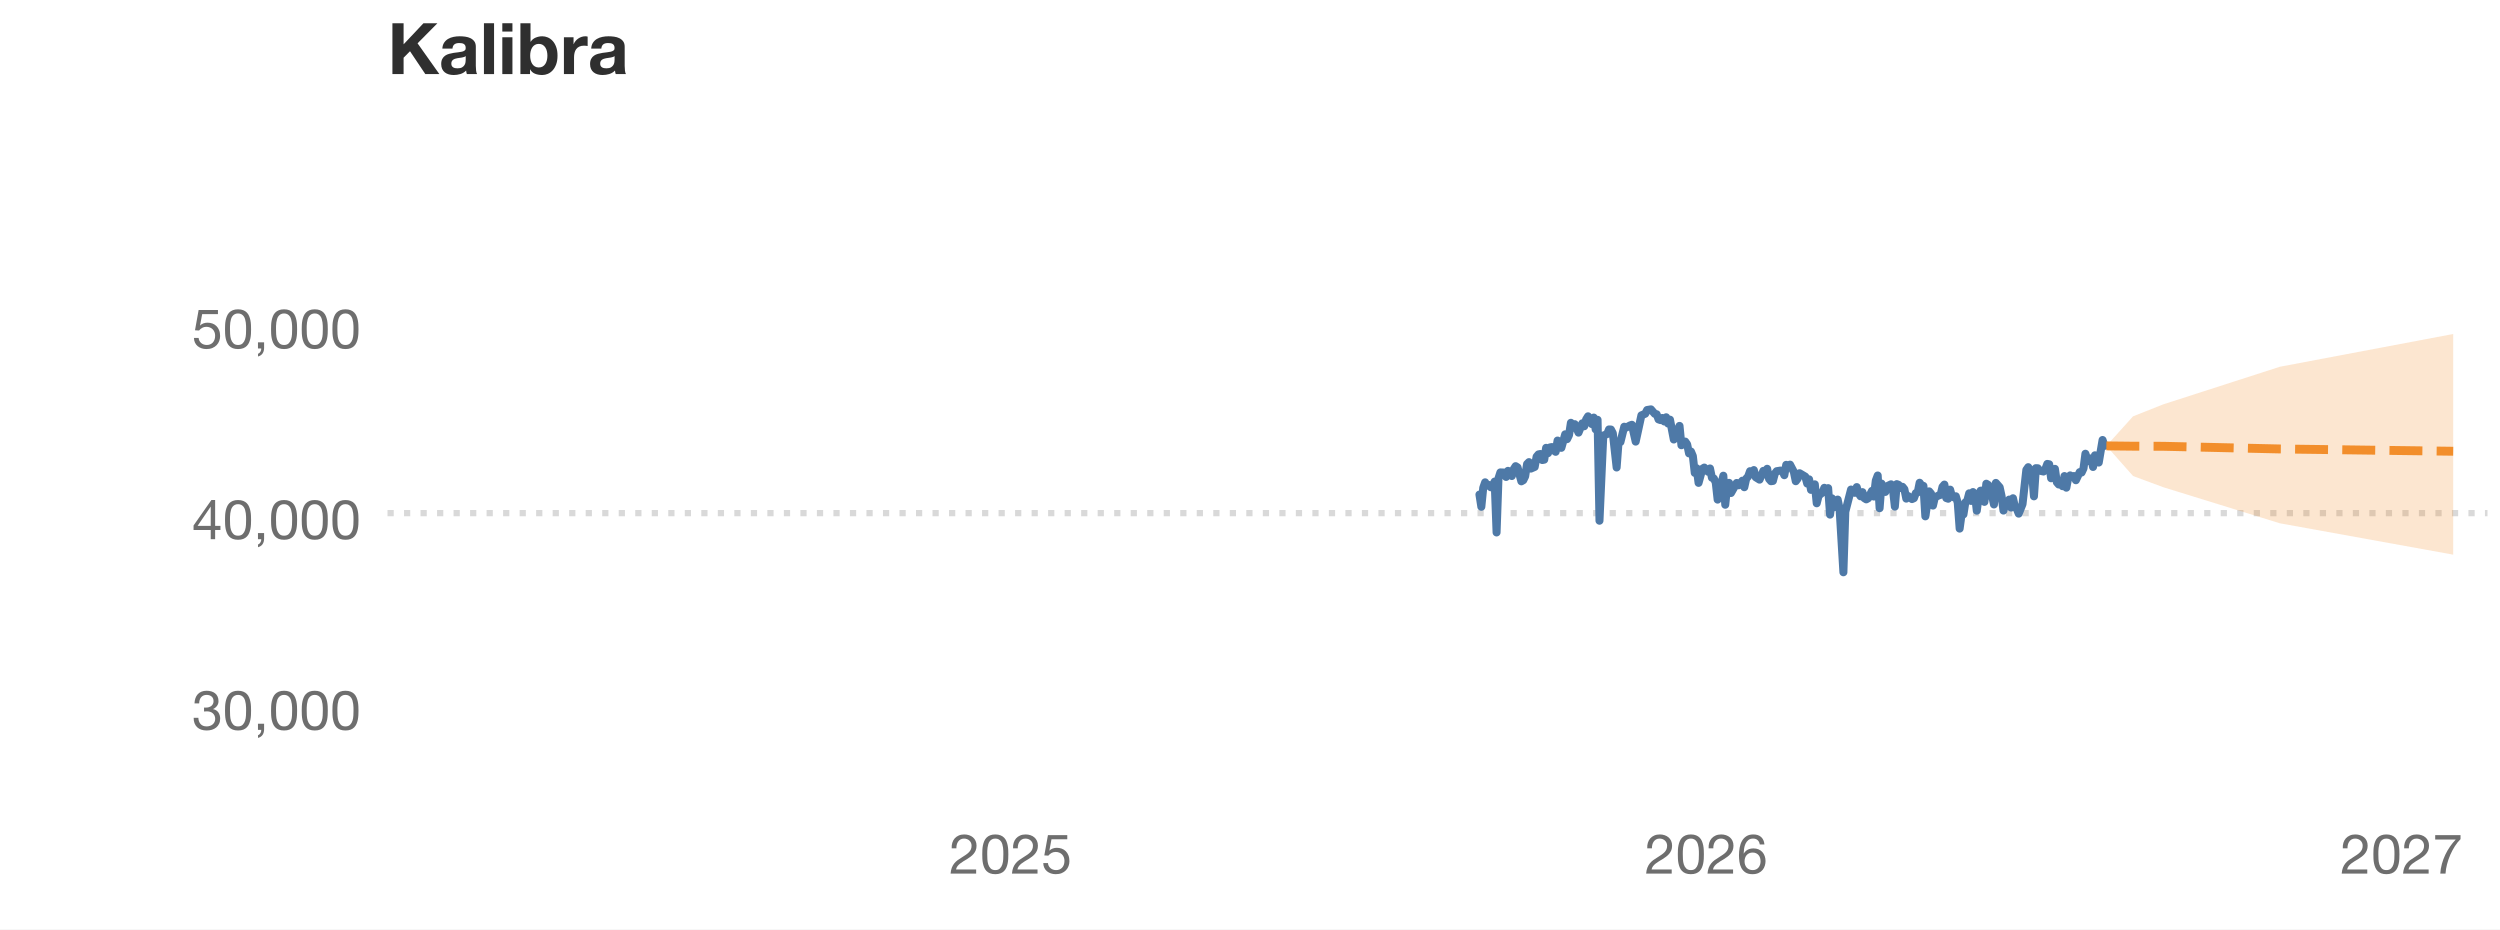
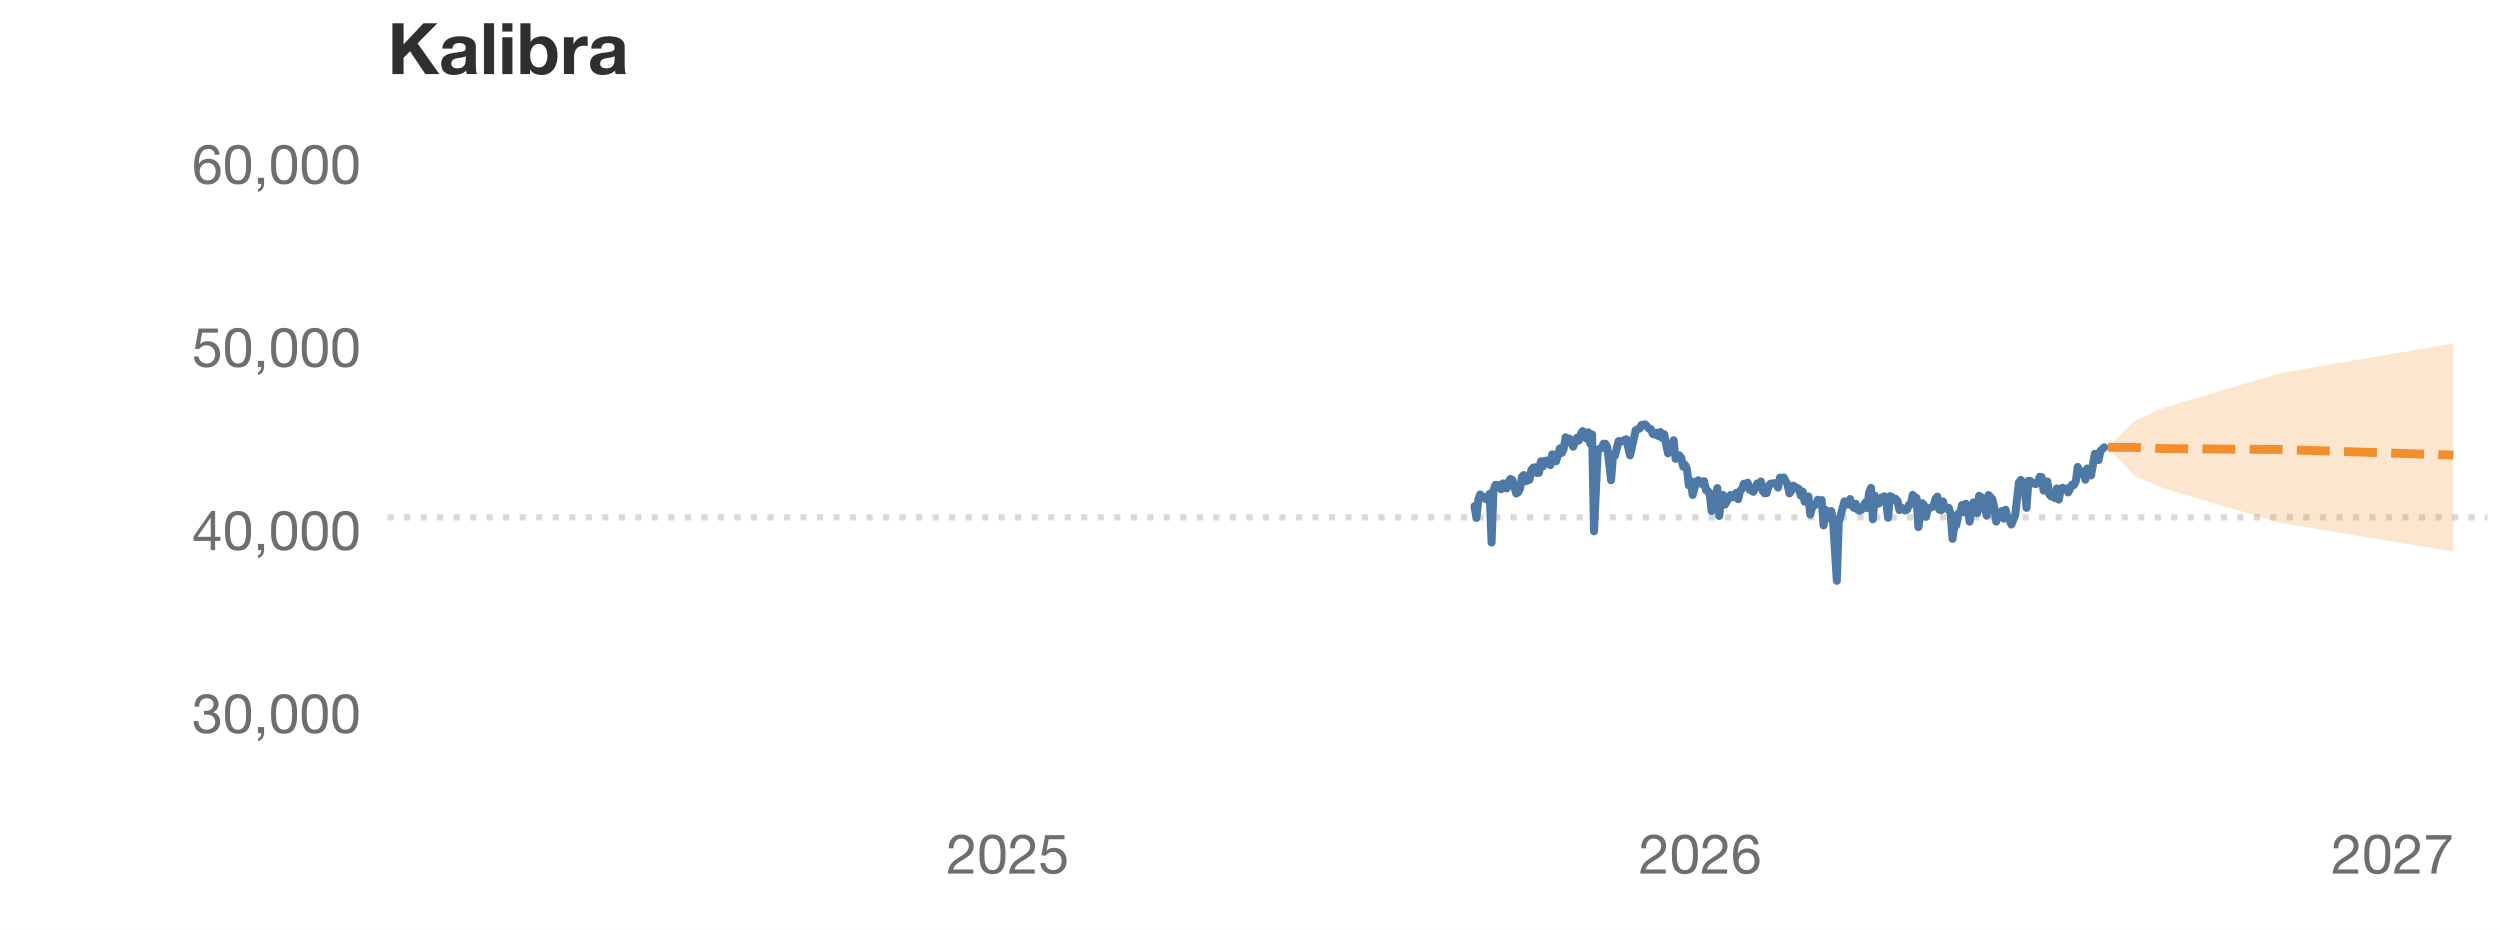
<svg xmlns="http://www.w3.org/2000/svg" xmlns:xlink="http://www.w3.org/1999/xlink" width="280.8pt" height="104.4pt" viewBox="0 0 280.8 104.4" version="1.1">
  <defs>
    <style type="text/css">*{stroke-linejoin: round; stroke-linecap: butt}</style>
  </defs>
  <g id="figure_1">
    <g id="patch_1">
      <path d="M 0 104.4  L 280.8 104.4  L 280.8 0  L 0 0  z " style="fill: #ffffff" />
    </g>
    <g id="axes_1">
      <g id="patch_2">
        <path d="M 43.524 88.218  L 279.396 88.218  L 279.396 16.182  L 43.524 16.182  z " style="fill: #ffffff" />
      </g>
      <g id="matplotlib.axis_1">
        <g id="xtick_1">
          <g id="line2d_1" />
          <g id="text_1">
-             <g style="fill: #6e6e6e" transform="translate(106.6214 98.1204) scale(0.062 -0.062)">
+             <g style="fill: #6e6e6e" transform="translate(106.3053 98.1204) scale(0.062 -0.062)">
              <defs>
                <path id="HelveticaNeue-19" d="M 282 2931  L 826 2931  Q 819 3136 867 3337  Q 915 3539 1024 3699  Q 1133 3859 1302 3958  Q 1472 4058 1709 4058  Q 1888 4058 2048 4000  Q 2208 3942 2326 3833  Q 2445 3725 2515 3574  Q 2586 3424 2586 3238  Q 2586 3002 2512 2822  Q 2438 2643 2294 2489  Q 2150 2336 1932 2185  Q 1715 2035 1427 1856  Q 1190 1715 972 1555  Q 755 1395 582 1184  Q 410 973 298 688  Q 186 403 154 0  L 3117 0  L 3117 480  L 787 480  Q 826 691 950 854  Q 1075 1018 1251 1158  Q 1427 1299 1638 1424  Q 1850 1549 2061 1677  Q 2272 1811 2470 1958  Q 2669 2106 2822 2288  Q 2976 2470 3069 2700  Q 3162 2931 3162 3232  Q 3162 3552 3050 3795  Q 2938 4038 2746 4201  Q 2554 4365 2294 4451  Q 2035 4538 1741 4538  Q 1382 4538 1100 4416  Q 819 4294 630 4080  Q 442 3866 352 3571  Q 262 3277 282 2931  z " transform="scale(0.015625)" />
                <path id="HelveticaNeue-17" d="M 845 2234  Q 845 2400 848 2601  Q 851 2803 880 3004  Q 909 3206 963 3398  Q 1018 3590 1123 3734  Q 1229 3878 1389 3968  Q 1549 4058 1779 4058  Q 2010 4058 2170 3968  Q 2330 3878 2435 3734  Q 2541 3590 2595 3398  Q 2650 3206 2678 3004  Q 2707 2803 2710 2601  Q 2714 2400 2714 2234  Q 2714 1978 2698 1661  Q 2682 1344 2595 1065  Q 2509 787 2317 595  Q 2125 403 1779 403  Q 1434 403 1242 595  Q 1050 787 963 1065  Q 877 1344 861 1661  Q 845 1978 845 2234  z M 269 2227  Q 269 1978 281 1709  Q 294 1440 345 1184  Q 397 928 493 701  Q 589 474 755 301  Q 922 128 1174 29  Q 1427 -70 1779 -70  Q 2138 -70 2387 29  Q 2637 128 2803 301  Q 2970 474 3066 701  Q 3162 928 3213 1184  Q 3264 1440 3277 1709  Q 3290 1978 3290 2227  Q 3290 2477 3277 2745  Q 3264 3014 3213 3270  Q 3162 3526 3066 3756  Q 2970 3987 2803 4160  Q 2637 4333 2384 4435  Q 2131 4538 1779 4538  Q 1427 4538 1174 4435  Q 922 4333 755 4160  Q 589 3987 493 3756  Q 397 3526 345 3270  Q 294 3014 281 2745  Q 269 2477 269 2227  z " transform="scale(0.015625)" />
                <path id="HelveticaNeue-1c" d="M 3008 3981  L 3008 4461  L 768 4461  L 346 2106  L 813 2080  Q 973 2272 1181 2390  Q 1389 2509 1658 2509  Q 1888 2509 2077 2432  Q 2266 2355 2400 2217  Q 2534 2080 2608 1891  Q 2682 1702 2682 1478  Q 2682 1210 2605 1008  Q 2528 806 2397 672  Q 2266 538 2090 470  Q 1914 403 1722 403  Q 1517 403 1347 464  Q 1178 525 1053 637  Q 928 749 854 899  Q 781 1050 768 1222  L 224 1222  Q 230 915 345 672  Q 461 429 659 265  Q 858 102 1117 16  Q 1376 -70 1670 -70  Q 2067 -70 2364 54  Q 2662 179 2860 390  Q 3059 602 3158 874  Q 3258 1146 3258 1434  Q 3258 1824 3142 2115  Q 3027 2406 2828 2601  Q 2630 2797 2361 2893  Q 2093 2989 1792 2989  Q 1562 2989 1328 2909  Q 1094 2829 947 2662  L 934 2675  L 1178 3981  L 3008 3981  z " transform="scale(0.015625)" />
              </defs>
              <use xlink:href="#HelveticaNeue-19" />
              <use xlink:href="#HelveticaNeue-17" transform="translate(55.59375 0)" />
              <use xlink:href="#HelveticaNeue-19" transform="translate(111.1875 0)" />
              <use xlink:href="#HelveticaNeue-1c" transform="translate(166.7812 0)" />
            </g>
          </g>
        </g>
        <g id="xtick_2">
          <g id="line2d_2" />
          <g id="text_2">
-             <g style="fill: #6e6e6e" transform="translate(184.746 98.1204) scale(0.062 -0.062)">
+             <g style="fill: #6e6e6e" transform="translate(184.077 98.1204) scale(0.062 -0.062)">
              <defs>
                <path id="HelveticaNeue-1d" d="M 2650 3379  L 3194 3379  Q 3142 3942 2809 4240  Q 2477 4538 1914 4538  Q 1427 4538 1107 4333  Q 787 4128 595 3789  Q 403 3450 323 3011  Q 243 2573 243 2106  Q 243 1747 297 1363  Q 352 979 518 659  Q 685 339 992 134  Q 1299 -70 1805 -70  Q 2234 -70 2525 74  Q 2816 218 2992 438  Q 3168 659 3245 928  Q 3322 1197 3322 1446  Q 3322 1760 3226 2029  Q 3130 2298 2954 2496  Q 2778 2694 2518 2806  Q 2259 2918 1933 2918  Q 1562 2918 1277 2777  Q 992 2637 800 2323  L 787 2336  Q 794 2598 838 2899  Q 883 3200 1001 3459  Q 1120 3718 1331 3888  Q 1542 4058 1888 4058  Q 2214 4058 2412 3872  Q 2611 3686 2650 3379  z M 1830 2438  Q 2061 2438 2233 2355  Q 2406 2272 2521 2134  Q 2637 1997 2691 1808  Q 2746 1619 2746 1408  Q 2746 1210 2685 1027  Q 2624 845 2509 704  Q 2394 563 2224 483  Q 2054 403 1830 403  Q 1606 403 1430 483  Q 1254 563 1136 697  Q 1018 832 954 1017  Q 890 1203 890 1414  Q 890 1626 950 1814  Q 1011 2003 1132 2140  Q 1254 2278 1427 2358  Q 1600 2438 1830 2438  z " transform="scale(0.015625)" />
              </defs>
              <use xlink:href="#HelveticaNeue-19" />
              <use xlink:href="#HelveticaNeue-17" transform="translate(55.59375 0)" />
              <use xlink:href="#HelveticaNeue-19" transform="translate(111.1875 0)" />
              <use xlink:href="#HelveticaNeue-1d" transform="translate(166.7812 0)" />
            </g>
          </g>
        </g>
        <g id="xtick_3">
          <g id="line2d_3" />
          <g id="text_3">
-             <g style="fill: #6e6e6e" transform="translate(262.8706 98.1204) scale(0.062 -0.062)">
+             <g style="fill: #6e6e6e" transform="translate(261.8487 98.1204) scale(0.062 -0.062)">
              <defs>
                <path id="HelveticaNeue-1e" d="M 3258 3994  L 3258 4461  L 320 4461  L 320 3949  L 2701 3949  Q 2342 3571 2032 3123  Q 1722 2675 1485 2172  Q 1248 1670 1097 1123  Q 947 576 909 0  L 1517 0  Q 1549 531 1696 1094  Q 1843 1658 2076 2189  Q 2310 2720 2611 3187  Q 2912 3654 3258 3994  z " transform="scale(0.015625)" />
              </defs>
              <use xlink:href="#HelveticaNeue-19" />
              <use xlink:href="#HelveticaNeue-17" transform="translate(55.59375 0)" />
              <use xlink:href="#HelveticaNeue-19" transform="translate(111.1875 0)" />
              <use xlink:href="#HelveticaNeue-1e" transform="translate(166.7812 0)" />
            </g>
          </g>
        </g>
      </g>
      <g id="matplotlib.axis_2">
        <g id="ytick_1">
          <g id="line2d_4" />
          <g id="text_4">
-             <g style="fill: #6e6e6e" transform="translate(21.56653 81.98112) scale(0.062 -0.062)">
+             <g style="fill: #6e6e6e" transform="translate(21.56653 82.34862) scale(0.062 -0.062)">
              <defs>
                <path id="HelveticaNeue-1a" d="M 1395 2592  L 1395 2131  Q 1549 2150 1722 2150  Q 1926 2150 2102 2096  Q 2278 2042 2406 1930  Q 2534 1818 2611 1654  Q 2688 1491 2688 1280  Q 2688 1075 2608 912  Q 2528 749 2393 637  Q 2259 525 2080 464  Q 1901 403 1702 403  Q 1235 403 992 681  Q 749 960 736 1402  L 192 1402  Q 186 1050 291 774  Q 397 499 595 310  Q 794 122 1075 26  Q 1357 -70 1702 -70  Q 2022 -70 2307 16  Q 2592 102 2803 275  Q 3014 448 3139 707  Q 3264 966 3264 1306  Q 3264 1715 3062 2016  Q 2861 2317 2445 2406  L 2445 2419  Q 2714 2541 2893 2777  Q 3072 3014 3072 3322  Q 3072 3635 2966 3865  Q 2861 4096 2675 4243  Q 2490 4390 2237 4464  Q 1984 4538 1690 4538  Q 1350 4538 1091 4429  Q 832 4320 659 4128  Q 486 3936 393 3667  Q 301 3398 288 3072  L 832 3072  Q 832 3270 883 3449  Q 934 3629 1040 3763  Q 1146 3898 1309 3978  Q 1472 4058 1690 4058  Q 2035 4058 2265 3875  Q 2496 3693 2496 3328  Q 2496 3149 2425 3008  Q 2355 2867 2236 2774  Q 2118 2682 1961 2634  Q 1805 2586 1632 2586  L 1517 2586  Q 1485 2586 1453 2586  Q 1427 2586 1395 2592  z " transform="scale(0.015625)" />
                <path id="HelveticaNeue-13" d="M 531 710  L 531 0  L 909 0  Q 915 -77 899 -166  Q 883 -256 838 -342  Q 794 -429 720 -502  Q 646 -576 538 -614  L 538 -934  Q 909 -826 1075 -563  Q 1242 -301 1242 64  L 1242 710  L 531 710  z " transform="scale(0.015625)" />
              </defs>
              <use xlink:href="#HelveticaNeue-1a" />
              <use xlink:href="#HelveticaNeue-17" transform="translate(55.59375 0)" />
              <use xlink:href="#HelveticaNeue-13" transform="translate(111.1875 0)" />
              <use xlink:href="#HelveticaNeue-17" transform="translate(138.9844 0)" />
              <use xlink:href="#HelveticaNeue-17" transform="translate(194.5781 0)" />
              <use xlink:href="#HelveticaNeue-17" transform="translate(250.1719 0)" />
            </g>
          </g>
        </g>
        <g id="ytick_2">
          <g id="line2d_5" />
          <g id="text_5">
-             <g style="fill: #6e6e6e" transform="translate(21.56653 60.55978) scale(0.062 -0.062)">
+             <g style="fill: #6e6e6e" transform="translate(21.56653 61.78409) scale(0.062 -0.062)">
              <defs>
                <path id="HelveticaNeue-1b" d="M 2170 1542  L 646 1542  L 2157 3763  L 2170 3763  L 2170 1542  z M 2682 1542  L 2682 4538  L 2246 4538  L 179 1587  L 179 1062  L 2170 1062  L 2170 0  L 2682 0  L 2682 1062  L 3296 1062  L 3296 1542  L 2682 1542  z " transform="scale(0.015625)" />
              </defs>
              <use xlink:href="#HelveticaNeue-1b" />
              <use xlink:href="#HelveticaNeue-17" transform="translate(55.59375 0)" />
              <use xlink:href="#HelveticaNeue-13" transform="translate(111.1875 0)" />
              <use xlink:href="#HelveticaNeue-17" transform="translate(138.9844 0)" />
              <use xlink:href="#HelveticaNeue-17" transform="translate(194.5781 0)" />
              <use xlink:href="#HelveticaNeue-17" transform="translate(250.1719 0)" />
            </g>
          </g>
        </g>
        <g id="ytick_3">
          <g id="line2d_6" />
          <g id="text_6">
-             <g style="fill: #6e6e6e" transform="translate(21.56653 39.13844) scale(0.062 -0.062)">
+             <g style="fill: #6e6e6e" transform="translate(21.56653 41.21956) scale(0.062 -0.062)">
              <use xlink:href="#HelveticaNeue-1c" />
              <use xlink:href="#HelveticaNeue-17" transform="translate(55.59375 0)" />
              <use xlink:href="#HelveticaNeue-13" transform="translate(111.1875 0)" />
              <use xlink:href="#HelveticaNeue-17" transform="translate(138.9844 0)" />
              <use xlink:href="#HelveticaNeue-17" transform="translate(194.5781 0)" />
              <use xlink:href="#HelveticaNeue-17" transform="translate(250.1719 0)" />
            </g>
          </g>
        </g>
+         <g id="ytick_4">
+           <g id="line2d_7" />
+           <g id="text_7">
+             <g style="fill: #6e6e6e" transform="translate(21.56653 20.65504) scale(0.062 -0.062)">
+               <use xlink:href="#HelveticaNeue-1d" />
+               <use xlink:href="#HelveticaNeue-17" transform="translate(55.59375 0)" />
+               <use xlink:href="#HelveticaNeue-13" transform="translate(111.1875 0)" />
+               <use xlink:href="#HelveticaNeue-17" transform="translate(138.9844 0)" />
+               <use xlink:href="#HelveticaNeue-17" transform="translate(194.5781 0)" />
+               <use xlink:href="#HelveticaNeue-17" transform="translate(250.1719 0)" />
+             </g>
+           </g>
+         </g>
      </g>
-       <g id="line2d_7">
-         <path d="M 43.524 57.637  L 279.396 57.637  " clip-path="url(#p4168e3e8b4)" style="fill: none; stroke-dasharray: 0.7,1.155; stroke-dashoffset: 0; stroke: #d9d9d9; stroke-width: 0.7" />
+       <g id="line2d_8">
+         <path d="M 43.524 58.108  L 279.396 58.108  " clip-path="url(#p4eba8d6023)" style="fill: none; stroke-dasharray: 0.7,1.155; stroke-dashoffset: 0; stroke: #d9d9d9; stroke-width: 0.7" />
      </g>
      <g id="FillBetweenPolyCollection_1">
        <defs>
-           <path id="m14ca77105c" d="M 236.588 -54.317  L 236.588 -54.317  L 239.585 -50.933  L 243.009 -49.665  L 256.066 -45.625  L 275.543 -42.101  L 275.543 -66.886  L 275.543 -66.886  L 256.066 -63.205  L 243.009 -58.994  L 239.585 -57.64  L 236.588 -54.317  z " />
+           <path id="m8c618afa47" d="M 236.781 -54.155  L 236.781 -54.155  L 239.764 -50.939  L 243.174 -49.49  L 256.171 -45.647  L 275.561 -42.438  L 275.561 -65.832  L 275.561 -65.832  L 256.171 -62.505  L 243.174 -58.652  L 239.764 -57.144  L 236.781 -54.155  z " />
        </defs>
-         <g clip-path="url(#p4168e3e8b4)">
-           <use xlink:href="#m14ca77105c" x="0" y="104.4" style="fill: #f28e2b; fill-opacity: 0.22" />
+         <g clip-path="url(#p4eba8d6023)">
+           <use xlink:href="#m8c618afa47" x="0" y="104.4" style="fill: #f28e2b; fill-opacity: 0.22" />
        </g>
      </g>
-       <g id="line2d_8">
-         <path d="M 166.169 55.55  L 166.383 56.922  L 166.597 54.786  L 166.811 54.174  L 167.025 54.55  L 167.239 54.474  L 167.453 54.732  L 167.667 54.526  L 167.881 54.089  L 168.095 59.805  L 168.309 53.725  L 168.523 53.061  L 168.951 53.078  L 169.165 53.571  L 169.379 52.886  L 169.594 53.315  L 169.808 53.466  L 170.022 52.688  L 170.236 52.359  L 170.45 52.494  L 170.878 54.062  L 171.092 53.939  L 171.306 53.499  L 171.52 52.119  L 171.734 51.906  L 171.948 52.633  L 172.376 52.446  L 172.59 51.292  L 172.804 51.037  L 173.018 50.993  L 173.232 51.672  L 173.446 51.63  L 173.66 50.3  L 173.874 50.9  L 174.088 50.256  L 174.302 50.212  L 174.516 50.595  L 174.73 50.748  L 174.945 49.483  L 175.159 50.275  L 175.373 50.299  L 175.801 48.781  L 176.015 49.323  L 176.229 48.879  L 176.443 47.49  L 176.657 48.024  L 176.871 47.641  L 177.299 48.593  L 177.727 47.546  L 177.941 47.877  L 178.155 47.107  L 178.369 46.76  L 178.583 47.366  L 178.797 47.633  L 179.011 46.904  L 179.225 48.232  L 179.439 47.153  L 179.653 58.487  L 180.081 48.921  L 180.51 48.756  L 180.724 48.235  L 180.938 48.244  L 181.152 48.657  L 181.58 52.509  L 181.794 49.654  L 182.008 49.648  L 182.436 47.929  L 182.65 48.027  L 183.078 47.788  L 183.292 47.712  L 183.72 49.601  L 184.362 46.649  L 184.79 46.472  L 185.004 46.051  L 185.432 45.979  L 185.861 46.48  L 186.075 46.527  L 186.289 47.107  L 186.503 47.182  L 186.717 46.946  L 186.931 47.339  L 187.145 46.869  L 187.359 47.572  L 187.573 47.137  L 188.001 49.366  L 188.643 47.836  L 188.857 50.01  L 189.071 49.627  L 189.285 49.598  L 189.499 49.905  L 189.713 50.928  L 189.927 50.715  L 190.141 51.225  L 190.355 53.118  L 190.569 52.597  L 190.783 54.237  L 191.212 52.656  L 191.426 52.517  L 191.854 52.986  L 192.068 52.618  L 192.282 53.66  L 192.496 53.744  L 192.71 54.182  L 192.924 56.116  L 193.566 53.43  L 193.78 56.693  L 193.994 54.629  L 194.208 54.234  L 194.422 55.375  L 195.064 54.246  L 195.278 54.507  L 195.706 53.991  L 195.92 54.725  L 196.134 53.76  L 196.349 53.524  L 196.563 52.923  L 196.777 53.093  L 196.991 52.799  L 197.205 53.607  L 197.633 53.874  L 198.061 52.888  L 198.275 53.298  L 198.489 52.654  L 198.703 53.799  L 198.917 54.048  L 199.131 54.021  L 199.345 53.204  L 199.559 52.924  L 199.987 52.855  L 200.201 52.876  L 200.415 53.374  L 200.629 52.21  L 200.843 52.499  L 201.057 52.188  L 201.485 53.004  L 201.7 54.049  L 201.914 53.763  L 202.128 53.152  L 202.77 53.533  L 202.984 54.315  L 203.198 53.837  L 203.412 55.022  L 203.626 54.56  L 203.84 54.401  L 204.054 56.529  L 204.268 55.679  L 204.696 55.319  L 204.91 54.791  L 205.124 55.315  L 205.338 54.829  L 205.552 57.802  L 205.766 55.971  L 205.98 56.98  L 206.194 56.76  L 206.408 56.113  L 206.622 57.151  L 207.051 64.279  L 207.265 57.485  L 207.907 54.986  L 208.121 55.295  L 208.335 55.355  L 208.549 54.71  L 208.763 55.428  L 208.977 55.745  L 209.191 55.278  L 209.405 55.956  L 209.619 56.088  L 209.833 55.966  L 210.261 55.135  L 210.475 55.772  L 210.689 53.978  L 210.903 53.407  L 211.117 57.082  L 211.331 54.314  L 211.759 55.254  L 211.973 54.603  L 212.402 54.398  L 212.616 54.972  L 212.83 56.903  L 213.044 54.378  L 213.258 54.461  L 213.472 54.811  L 213.686 54.678  L 213.9 54.945  L 214.114 56.005  L 214.328 55.716  L 214.756 56.056  L 214.97 55.958  L 215.184 55.387  L 215.398 55.304  L 215.612 54.222  L 215.826 54.525  L 216.04 54.574  L 216.254 57.996  L 216.682 55.19  L 216.896 55.443  L 217.11 56.786  L 217.324 55.868  L 217.753 55.646  L 217.967 55.581  L 218.181 54.681  L 218.395 54.428  L 218.609 55.942  L 218.823 56.017  L 219.037 54.995  L 219.251 55.771  L 219.465 55.866  L 219.679 55.74  L 219.893 56.465  L 220.107 59.373  L 220.321 57.793  L 220.535 57.779  L 220.749 56.423  L 220.963 56.241  L 221.177 55.411  L 221.391 56.264  L 221.605 55.269  L 221.819 55.485  L 222.033 57.359  L 222.247 55.776  L 222.461 55.114  L 222.675 55.1  L 222.889 56.37  L 223.103 54.331  L 223.318 54.468  L 223.746 55.673  L 223.96 56.661  L 224.174 54.24  L 224.602 54.728  L 224.816 55.715  L 225.03 57.348  L 225.244 56.45  L 225.458 56.777  L 225.672 56.114  L 225.886 57.009  L 226.1 55.964  L 226.314 56.928  L 226.528 57.161  L 226.742 57.692  L 227.17 56.62  L 227.598 52.776  L 227.812 52.473  L 228.24 53.177  L 228.454 55.748  L 228.669 52.585  L 228.883 52.595  L 229.097 52.866  L 229.525 52.961  L 229.739 52.672  L 229.953 52.107  L 230.167 52.148  L 230.381 53.717  L 230.595 52.862  L 230.809 52.662  L 231.023 54.169  L 231.237 54.417  L 231.451 54.091  L 231.665 54.607  L 231.879 53.472  L 232.093 54.776  L 232.307 53.655  L 232.521 53.396  L 232.735 53.51  L 232.949 53.468  L 233.163 53.94  L 233.591 53.029  L 233.805 53.075  L 234.02 52.612  L 234.234 50.964  L 234.448 51.611  L 234.662 51.801  L 234.876 51.483  L 235.09 52.451  L 235.304 51.14  L 235.518 51.884  L 235.732 51.954  L 236.16 49.421  L 236.374 50.083  L 236.374 50.083  " clip-path="url(#p4168e3e8b4)" style="fill: none; stroke: #4e79a7; stroke-width: 0.9; stroke-linecap: round" />
+       <g id="line2d_9">
+         <path d="M 165.615 56.857  L 165.828 58.174  L 166.041 56.124  L 166.254 55.535  L 166.467 55.896  L 166.68 55.823  L 166.893 56.071  L 167.106 55.874  L 167.32 55.454  L 167.533 60.942  L 167.746 55.105  L 167.959 54.467  L 168.385 54.483  L 168.598 54.956  L 168.811 54.299  L 169.024 54.711  L 169.237 54.856  L 169.45 54.109  L 169.663 53.794  L 169.876 53.923  L 170.303 55.428  L 170.516 55.31  L 170.729 54.888  L 170.942 53.563  L 171.155 53.359  L 171.368 54.057  L 171.794 53.877  L 172.007 52.769  L 172.22 52.524  L 172.433 52.482  L 172.646 53.133  L 172.859 53.093  L 173.072 51.816  L 173.286 52.393  L 173.499 51.774  L 173.712 51.732  L 174.138 52.247  L 174.351 51.033  L 174.564 51.793  L 174.777 51.815  L 175.203 50.358  L 175.416 50.879  L 175.629 50.453  L 175.842 49.119  L 176.056 49.631  L 176.269 49.264  L 176.695 50.178  L 177.121 49.173  L 177.334 49.49  L 177.547 48.751  L 177.76 48.418  L 177.973 49  L 178.186 49.256  L 178.399 48.557  L 178.612 49.832  L 178.825 48.795  L 179.039 59.676  L 179.465 50.493  L 179.891 50.335  L 180.104 49.834  L 180.317 49.843  L 180.53 50.239  L 180.956 53.938  L 181.169 51.196  L 181.382 51.191  L 181.808 49.541  L 182.022 49.634  L 182.661 49.332  L 183.087 51.146  L 183.726 48.312  L 184.152 48.141  L 184.365 47.737  L 184.792 47.668  L 185.218 48.15  L 185.431 48.195  L 185.644 48.751  L 185.857 48.823  L 186.07 48.597  L 186.283 48.974  L 186.496 48.523  L 186.709 49.197  L 186.922 48.78  L 187.348 50.92  L 187.988 49.451  L 188.201 51.539  L 188.414 51.171  L 188.627 51.143  L 188.84 51.438  L 189.053 52.42  L 189.266 52.215  L 189.479 52.705  L 189.692 54.522  L 189.905 54.022  L 190.118 55.596  L 190.544 54.078  L 190.758 53.945  L 191.184 54.395  L 191.397 54.042  L 191.61 55.042  L 191.823 55.123  L 192.036 55.544  L 192.249 57.4  L 192.888 54.822  L 193.101 57.954  L 193.314 55.972  L 193.528 55.593  L 193.741 56.689  L 194.38 55.605  L 194.593 55.855  L 195.019 55.36  L 195.232 56.065  L 195.445 55.138  L 195.658 54.911  L 195.871 54.334  L 196.084 54.498  L 196.297 54.216  L 196.511 54.991  L 196.937 55.247  L 197.363 54.301  L 197.576 54.694  L 197.789 54.076  L 198.002 55.175  L 198.215 55.415  L 198.428 55.388  L 198.641 54.605  L 198.854 54.335  L 199.28 54.27  L 199.494 54.289  L 199.707 54.767  L 199.92 53.651  L 200.133 53.927  L 200.346 53.629  L 200.772 54.413  L 200.985 55.416  L 201.198 55.142  L 201.411 54.554  L 202.05 54.92  L 202.264 55.671  L 202.477 55.213  L 202.69 56.35  L 202.903 55.907  L 203.116 55.753  L 203.329 57.796  L 203.542 56.98  L 203.968 56.635  L 204.181 56.128  L 204.394 56.631  L 204.607 56.165  L 204.82 59.019  L 205.033 57.261  L 205.247 58.229  L 205.46 58.019  L 205.673 57.397  L 205.886 58.394  L 206.312 65.237  L 206.525 58.715  L 207.164 56.315  L 207.377 56.612  L 207.59 56.67  L 207.803 56.051  L 208.016 56.739  L 208.23 57.044  L 208.443 56.595  L 208.656 57.246  L 208.869 57.373  L 209.082 57.256  L 209.508 56.459  L 209.721 57.069  L 209.934 55.347  L 210.147 54.799  L 210.36 58.327  L 210.573 55.67  L 211 56.573  L 211.213 55.948  L 211.639 55.75  L 211.852 56.301  L 212.065 58.155  L 212.278 55.732  L 212.491 55.811  L 212.704 56.147  L 212.917 56.02  L 213.13 56.276  L 213.343 57.294  L 213.556 57.016  L 213.983 57.342  L 214.196 57.248  L 214.409 56.7  L 214.622 56.62  L 214.835 55.582  L 215.048 55.873  L 215.261 55.92  L 215.474 59.205  L 215.9 56.511  L 216.113 56.754  L 216.326 58.043  L 216.539 57.162  L 216.966 56.949  L 217.179 56.886  L 217.392 56.023  L 217.605 55.779  L 217.818 57.233  L 218.031 57.305  L 218.244 56.324  L 218.457 57.068  L 218.67 57.16  L 218.883 57.039  L 219.096 57.735  L 219.309 60.526  L 219.522 59.01  L 219.736 58.996  L 219.949 57.695  L 220.162 57.52  L 220.375 56.723  L 220.588 57.542  L 220.801 56.587  L 221.014 56.794  L 221.227 58.593  L 221.44 57.074  L 221.653 56.438  L 221.866 56.425  L 222.079 57.644  L 222.292 55.687  L 222.505 55.818  L 222.932 56.975  L 223.145 57.923  L 223.358 55.599  L 223.784 56.068  L 223.997 57.015  L 224.21 58.583  L 224.423 57.72  L 224.636 58.035  L 224.849 57.399  L 225.062 58.257  L 225.275 57.255  L 225.488 58.18  L 225.702 58.403  L 225.915 58.913  L 226.341 57.884  L 226.767 54.194  L 226.98 53.903  L 227.406 54.578  L 227.619 57.047  L 227.832 54.011  L 228.045 54.02  L 228.258 54.28  L 228.685 54.371  L 228.898 54.094  L 229.111 53.551  L 229.324 53.591  L 229.537 55.097  L 229.75 54.276  L 229.963 54.085  L 230.176 55.531  L 230.389 55.769  L 230.602 55.456  L 230.815 55.952  L 231.028 54.862  L 231.241 56.113  L 231.455 55.038  L 231.668 54.789  L 231.881 54.898  L 232.094 54.858  L 232.307 55.311  L 232.733 54.436  L 232.946 54.48  L 233.159 54.036  L 233.372 52.454  L 233.585 53.075  L 233.798 53.258  L 234.011 52.952  L 234.224 53.882  L 234.438 52.623  L 234.651 53.337  L 234.864 53.405  L 235.29 50.973  L 235.503 51.609  L 235.716 51.671  L 235.929 50.635  L 236.355 50.245  L 236.355 50.245  " clip-path="url(#p4eba8d6023)" style="fill: none; stroke: #4e79a7; stroke-width: 0.9; stroke-linecap: round" />
      </g>
-       <g id="line2d_9">
-         <path d="M 236.588 50.083  L 239.585 50.116  L 243.009 50.128  L 256.066 50.427  L 275.543 50.685  " clip-path="url(#p4168e3e8b4)" style="fill: none; stroke-dasharray: 3.7,1.6; stroke-dashoffset: 0; stroke: #f28e2b" />
+       <g id="line2d_10">
+         <path d="M 236.781 50.245  L 239.764 50.259  L 243.174 50.391  L 256.171 50.488  L 275.561 51.118  " clip-path="url(#p4eba8d6023)" style="fill: none; stroke-dasharray: 3.7,1.6; stroke-dashoffset: 0; stroke: #f28e2b" />
      </g>
    </g>
-     <g id="text_7">
+     <g id="text_8">
      <g style="fill: #2f2f2f" transform="translate(43.524 8.322) scale(0.08 -0.08)">
        <defs>
          <path id="HelveticaNeue-Bold-32" d="M 442 4570  L 442 0  L 1446 0  L 1446 1472  L 2022 2054  L 3398 0  L 4659 0  L 2701 2765  L 4486 4570  L 3232 4570  L 1446 2675  L 1446 4570  L 442 4570  z " transform="scale(0.015625)" />
          <path id="HelveticaNeue-Bold-48" d="M 307 2291  Q 326 2611 467 2822  Q 608 3034 825 3162  Q 1043 3290 1315 3344  Q 1587 3398 1862 3398  Q 2112 3398 2368 3363  Q 2624 3328 2835 3225  Q 3046 3123 3180 2940  Q 3315 2758 3315 2458  L 3315 736  Q 3315 512 3340 307  Q 3366 102 3430 0  L 2509 0  Q 2483 77 2467 157  Q 2451 237 2445 320  Q 2227 96 1932 6  Q 1638 -83 1331 -83  Q 1094 -83 889 -25  Q 685 32 531 153  Q 378 275 291 460  Q 205 646 205 902  Q 205 1184 304 1366  Q 403 1549 560 1657  Q 717 1766 918 1820  Q 1120 1875 1325 1907  Q 1530 1939 1728 1958  Q 1926 1978 2080 2016  Q 2234 2054 2323 2128  Q 2413 2202 2406 2342  Q 2406 2490 2358 2576  Q 2310 2662 2230 2710  Q 2150 2758 2044 2774  Q 1939 2790 1818 2790  Q 1549 2790 1395 2675  Q 1242 2560 1216 2291  L 307 2291  z M 2406 1619  Q 2349 1568 2262 1539  Q 2176 1510 2077 1491  Q 1978 1472 1869 1459  Q 1760 1446 1651 1427  Q 1549 1408 1449 1376  Q 1350 1344 1276 1289  Q 1203 1235 1158 1152  Q 1114 1069 1114 941  Q 1114 819 1158 736  Q 1203 653 1280 605  Q 1357 557 1459 537  Q 1562 518 1670 518  Q 1939 518 2086 608  Q 2234 698 2304 822  Q 2374 947 2390 1075  Q 2406 1203 2406 1280  L 2406 1619  z " transform="scale(0.015625)" />
          <path id="HelveticaNeue-Bold-53" d="M 371 4570  L 371 0  L 1280 0  L 1280 4570  L 371 4570  z " transform="scale(0.015625)" />
          <path id="HelveticaNeue-Bold-50" d="M 1280 3821  L 1280 4570  L 371 4570  L 371 3821  L 1280 3821  z M 371 3309  L 371 0  L 1280 0  L 1280 3309  L 371 3309  z " transform="scale(0.015625)" />
          <path id="HelveticaNeue-Bold-49" d="M 2771 1651  Q 2771 1446 2726 1254  Q 2682 1062 2586 915  Q 2490 768 2346 681  Q 2202 595 1997 595  Q 1798 595 1651 681  Q 1504 768 1408 915  Q 1312 1062 1267 1254  Q 1222 1446 1222 1651  Q 1222 1862 1267 2054  Q 1312 2246 1408 2393  Q 1504 2541 1651 2627  Q 1798 2714 1997 2714  Q 2202 2714 2346 2627  Q 2490 2541 2586 2393  Q 2682 2246 2726 2054  Q 2771 1862 2771 1651  z M 346 4570  L 346 0  L 1210 0  L 1210 422  L 1222 422  Q 1370 147 1658 32  Q 1946 -83 2310 -83  Q 2560 -83 2803 19  Q 3046 122 3241 333  Q 3437 544 3558 873  Q 3680 1203 3680 1658  Q 3680 2112 3558 2441  Q 3437 2771 3241 2982  Q 3046 3194 2803 3296  Q 2560 3398 2310 3398  Q 2003 3398 1718 3280  Q 1434 3162 1267 2906  L 1254 2906  L 1254 4570  L 346 4570  z " transform="scale(0.015625)" />
          <path id="HelveticaNeue-Bold-59" d="M 346 3309  L 346 0  L 1254 0  L 1254 1491  Q 1254 1715 1299 1907  Q 1344 2099 1449 2243  Q 1555 2387 1728 2470  Q 1901 2554 2150 2554  Q 2234 2554 2323 2544  Q 2413 2534 2477 2522  L 2477 3366  Q 2368 3398 2278 3398  Q 2106 3398 1946 3347  Q 1786 3296 1645 3203  Q 1504 3110 1395 2979  Q 1286 2848 1222 2694  L 1210 2694  L 1210 3309  L 346 3309  z " transform="scale(0.015625)" />
        </defs>
        <use xlink:href="#HelveticaNeue-Bold-32" />
        <use xlink:href="#HelveticaNeue-Bold-48" transform="translate(72.20312 0)" />
        <use xlink:href="#HelveticaNeue-Bold-53" transform="translate(129.6094 0)" />
        <use xlink:href="#HelveticaNeue-Bold-50" transform="translate(155.4062 0)" />
        <use xlink:href="#HelveticaNeue-Bold-49" transform="translate(181.2031 0)" />
        <use xlink:href="#HelveticaNeue-Bold-59" transform="translate(242.2969 0)" />
        <use xlink:href="#HelveticaNeue-Bold-48" transform="translate(281.2031 0)" />
      </g>
    </g>
  </g>
  <defs>
-     <clipPath id="p4168e3e8b4">
+     <clipPath id="p4eba8d6023">
      <rect x="43.524" y="16.182" width="235.872" height="72.036" />
    </clipPath>
  </defs>
</svg>
